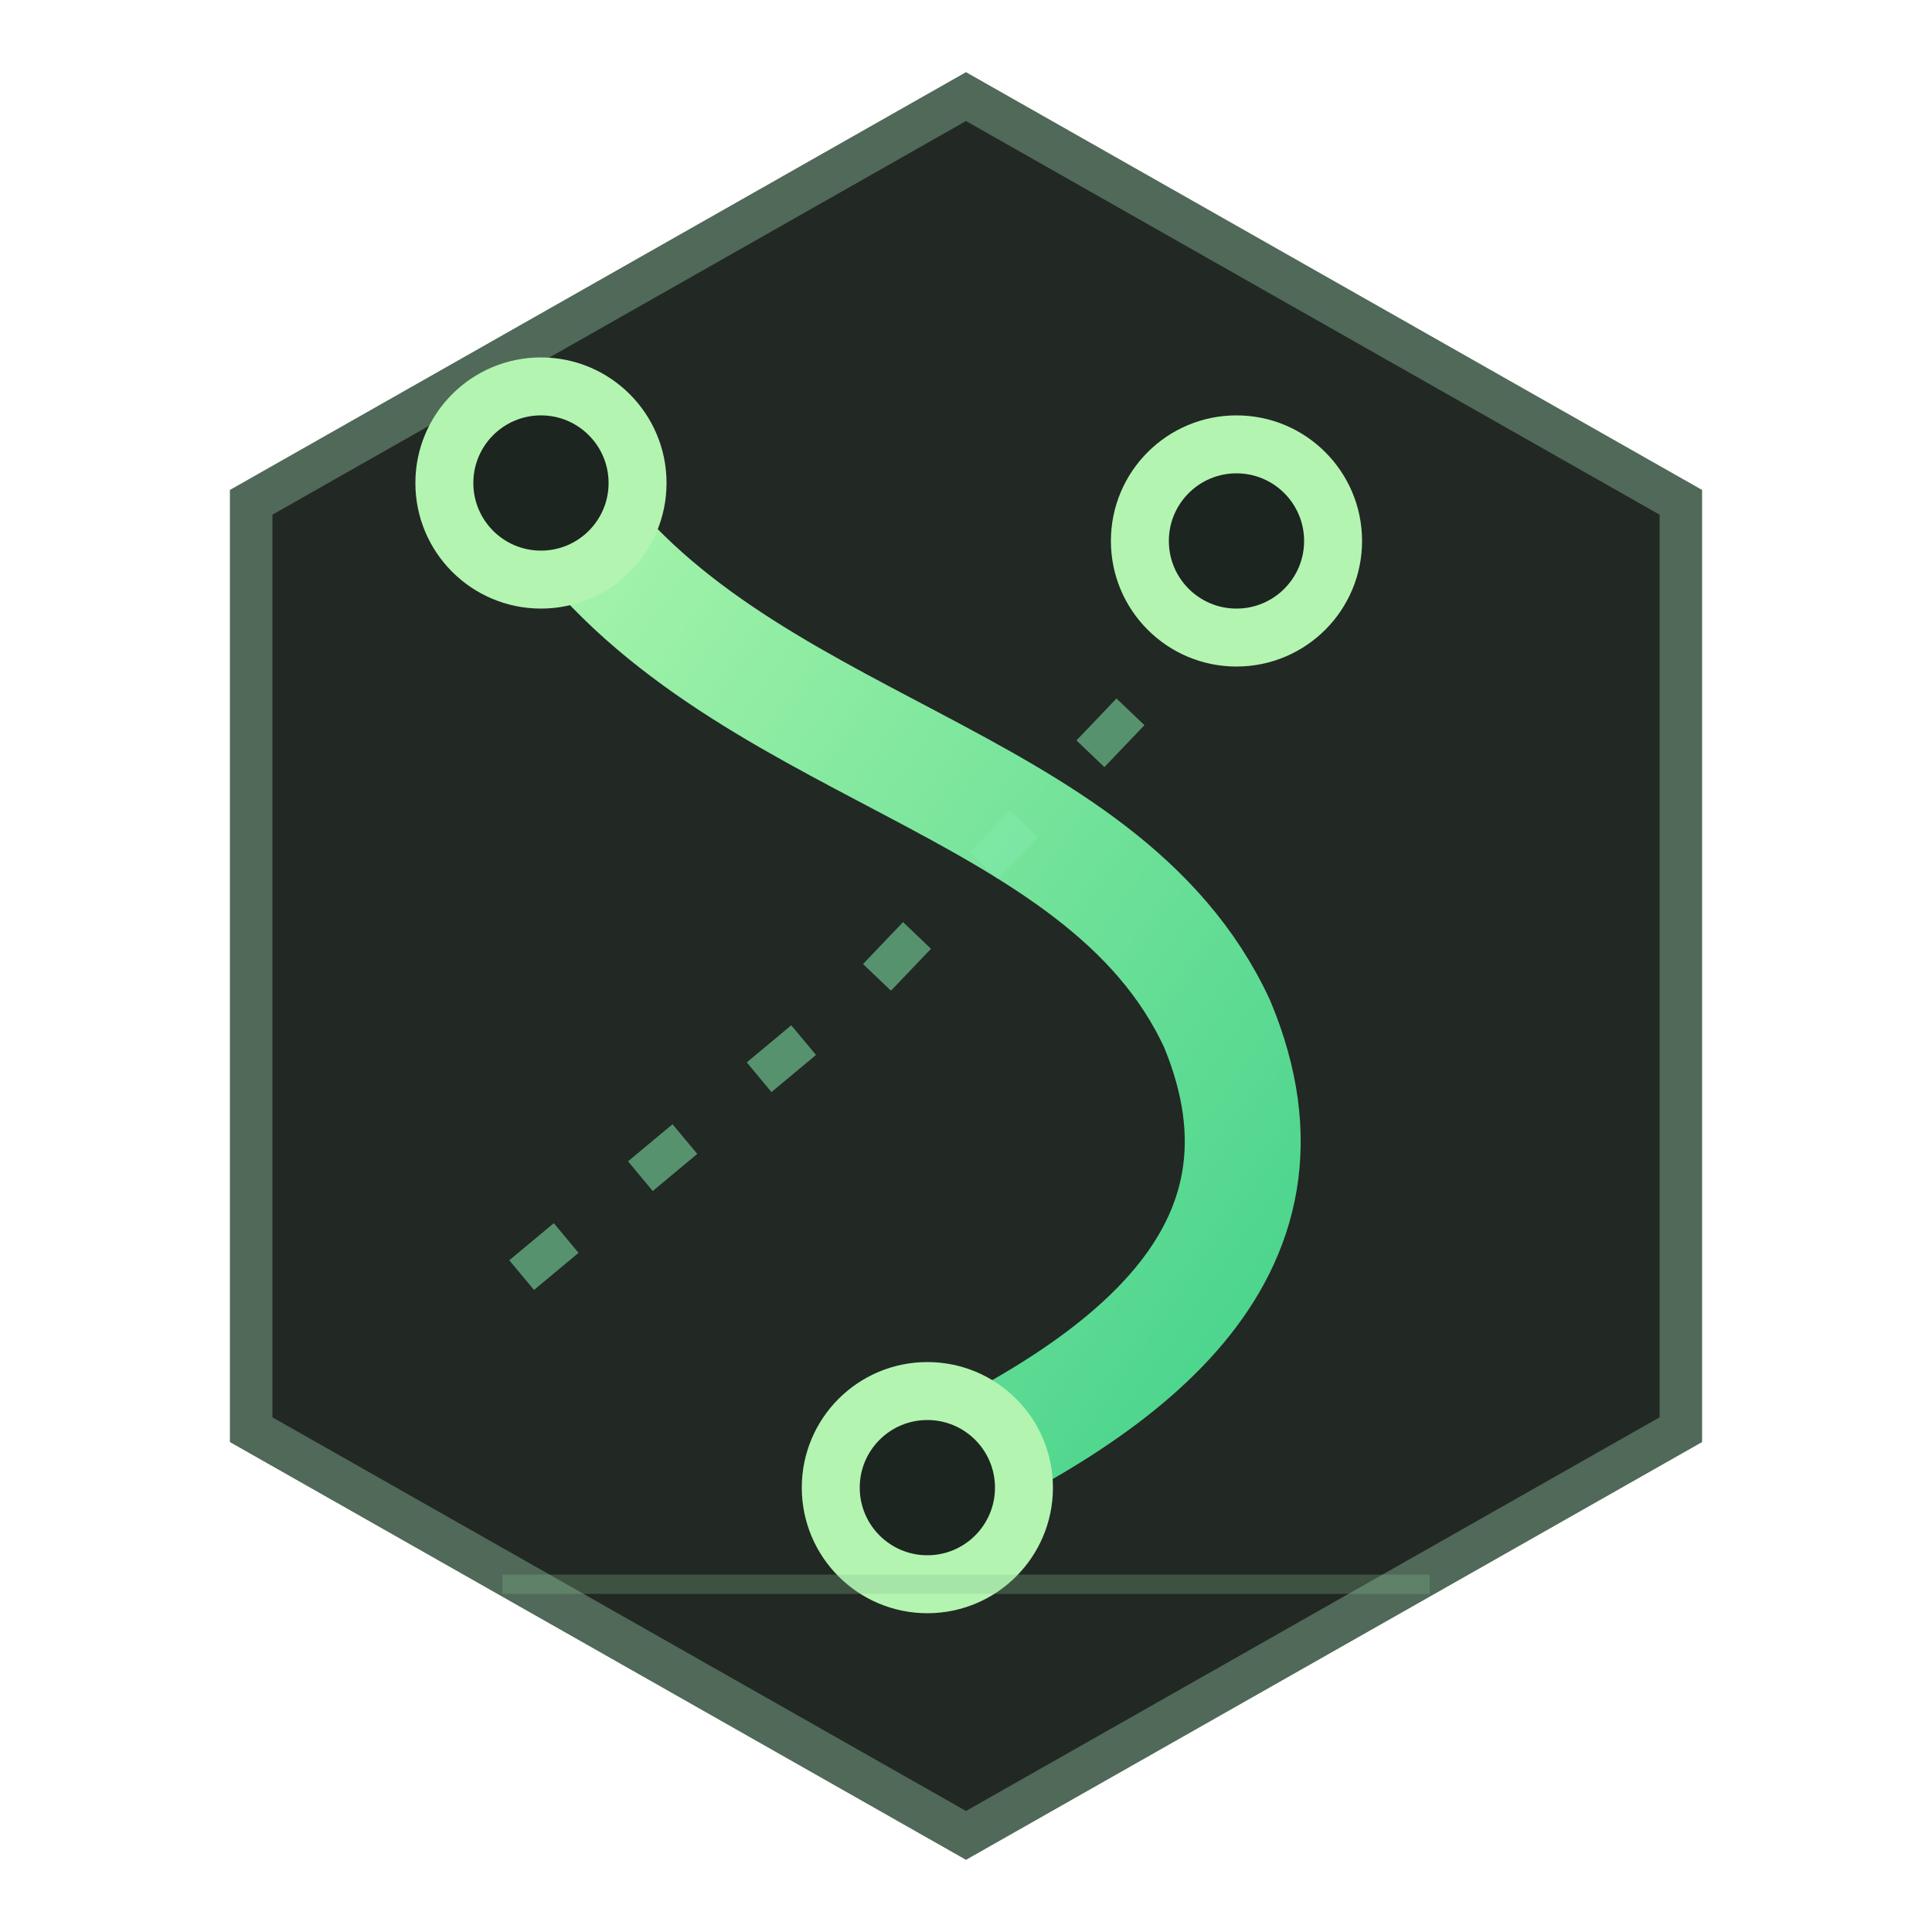
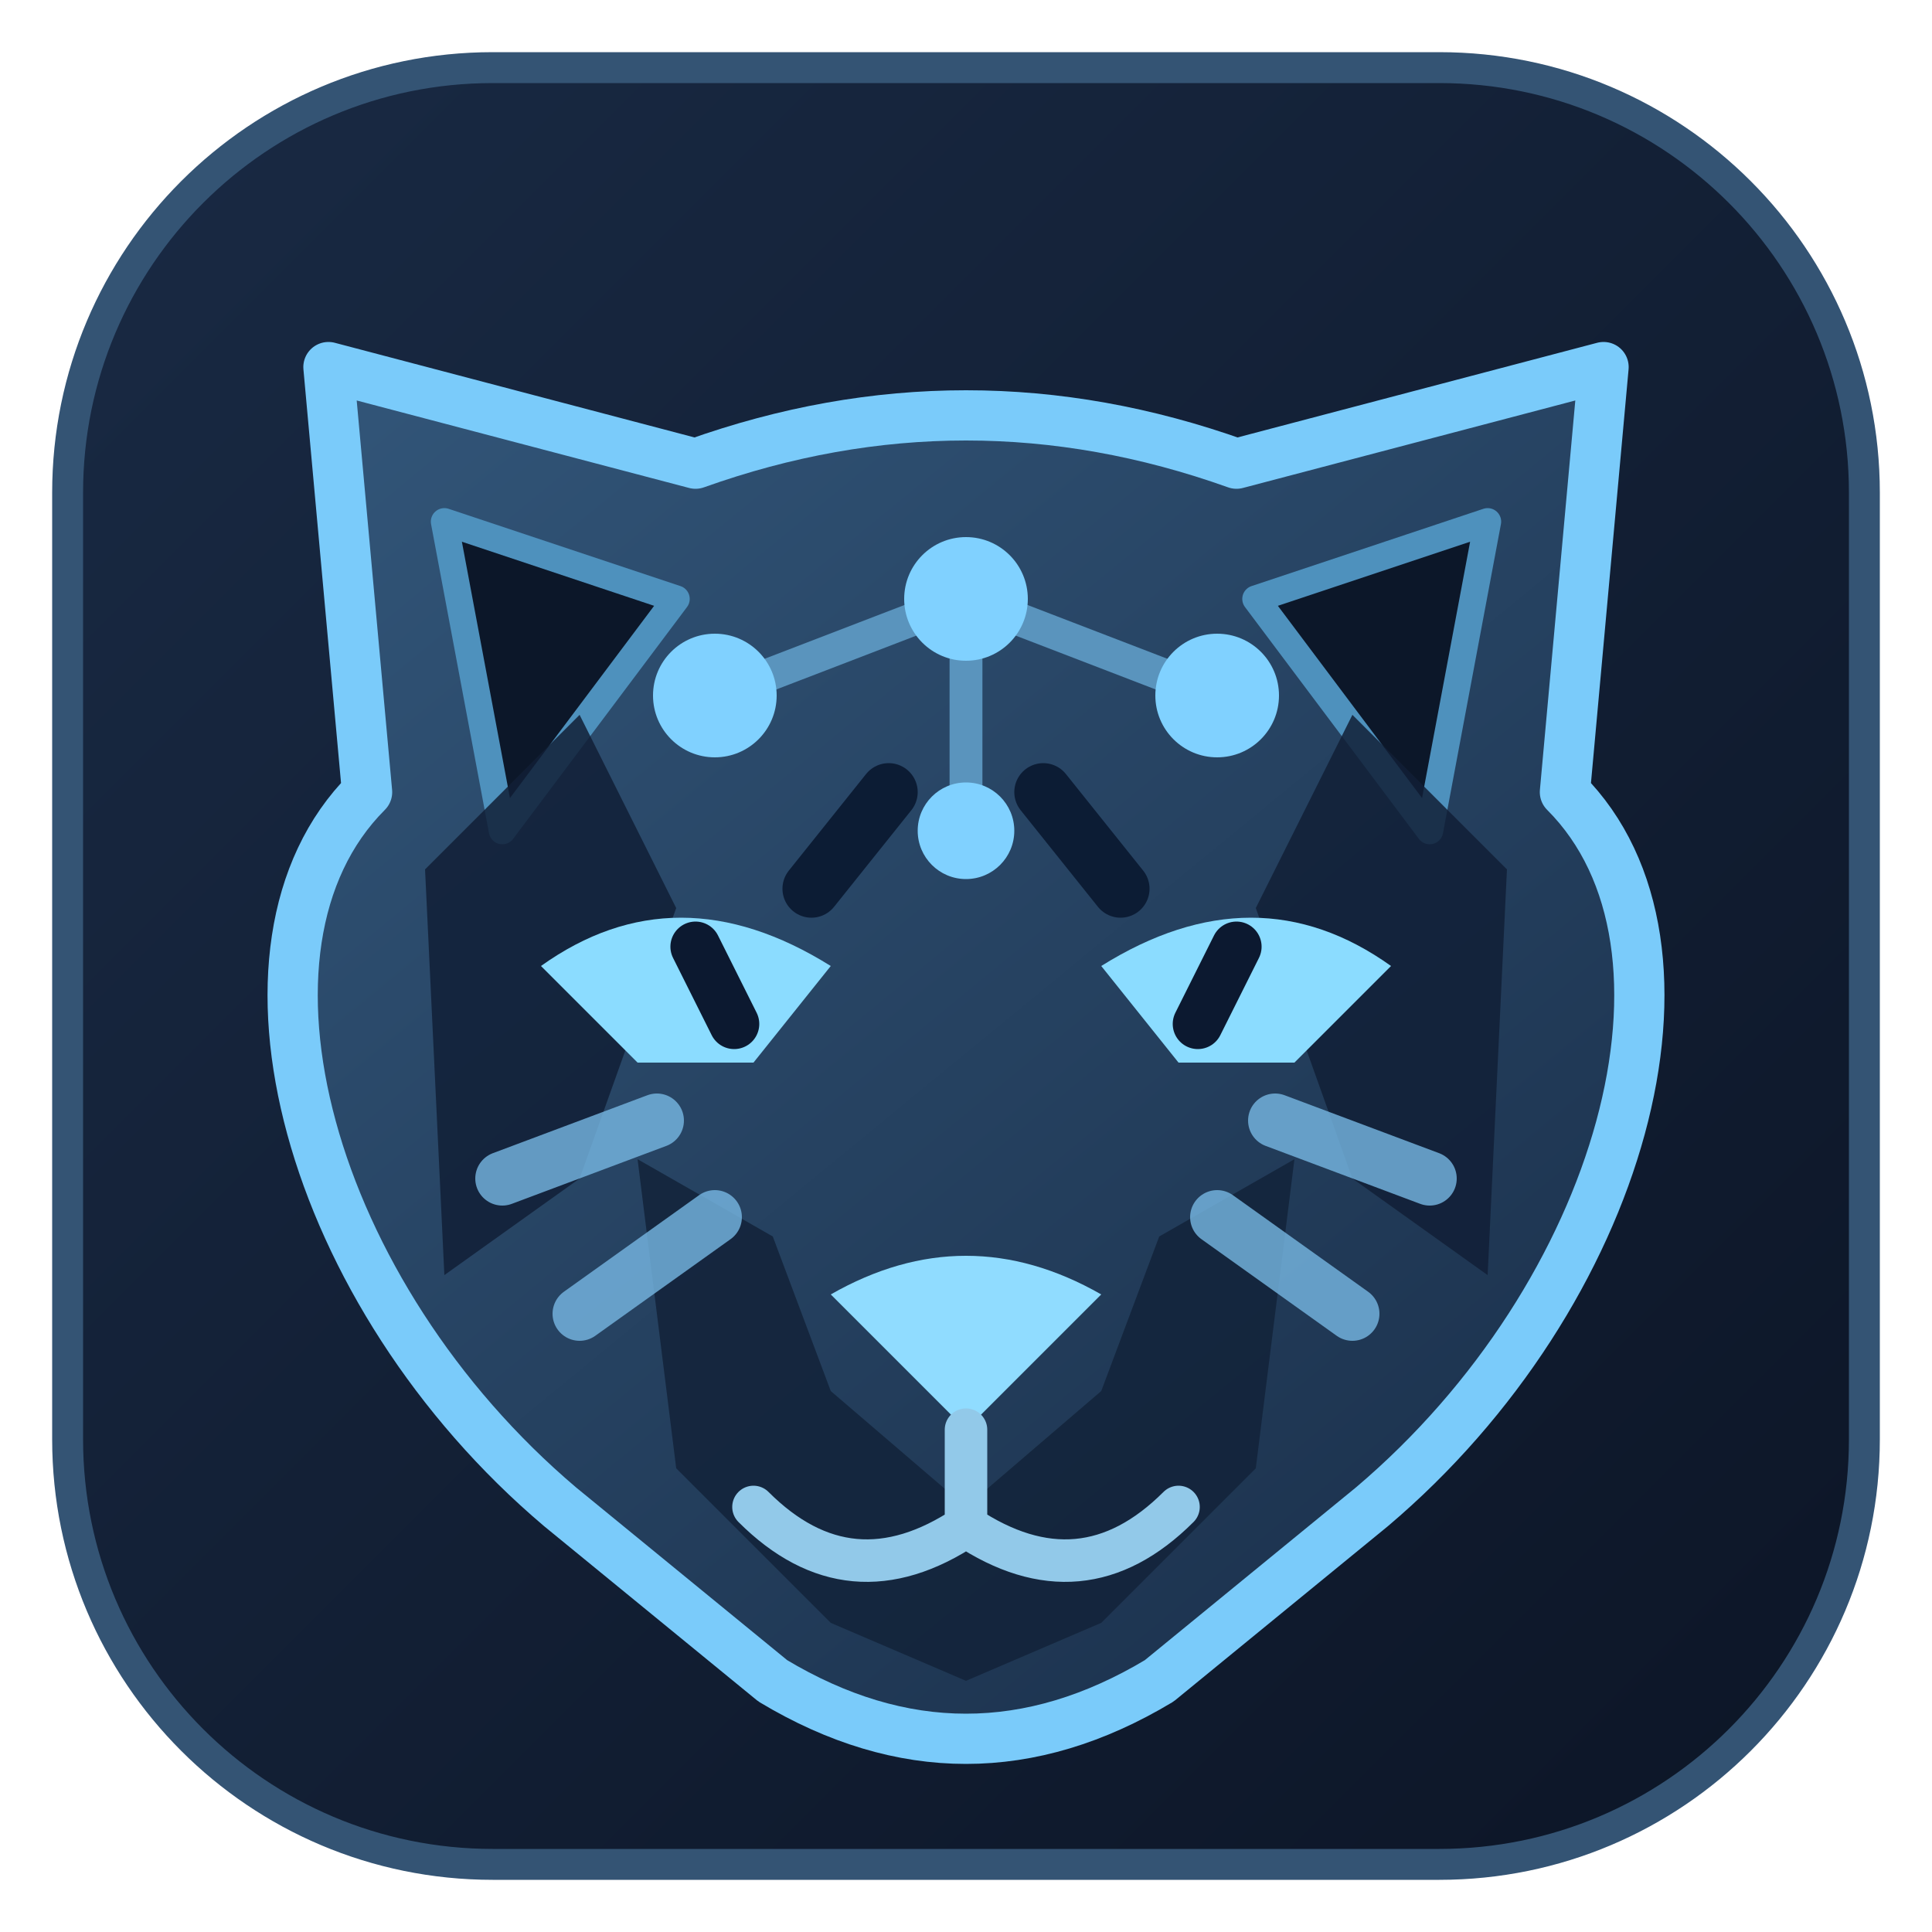
<svg xmlns="http://www.w3.org/2000/svg" viewBox="0 0 100 100" role="img" aria-labelledby="title desc">
  <defs>
-     <linearGradient id="river" x1="0" x2="1" y1="0" y2="1">
-       <stop stop-color="#a8f5ab" />
-       <stop offset="1" stop-color="#45d28b" />
+     <linearGradient id="shell" x1="0" y1="0" x2="1" y2="1">
+       <stop stop-color="#192a44" />
+       <stop offset="1" stop-color="#0c1526" />
+     </linearGradient>
+     <linearGradient id="fur" x1=".1" y1="0" x2=".9" y2="1">
+       <stop stop-color="#315477" />
+       <stop offset="1" stop-color="#1a2f4a" />
    </linearGradient>
  </defs>
-   <path d="M50 5 87 26v48L50 95 13 74V26z" fill="#222824" stroke="#506959" stroke-width="2.2" />
-   <path d="M29 26c9 13 28 14 34 27 5 12-5 19-16 24" fill="none" stroke="url(#river)" stroke-width="6" stroke-linecap="round" />
-   <path d="M27 66 45 51 66 29" fill="none" stroke="#81e8ac" stroke-opacity=".55" stroke-width="2" stroke-dasharray="3 5" />
-   <g fill="#1c2520" stroke="#b3f4b1" stroke-width="3">
-     <circle cx="28" cy="25" r="5" />
-     <circle cx="64" cy="28" r="5" />
-     <circle cx="48" cy="77" r="5" />
-   </g>
-   <path d="M26 82h48" stroke="#85bd8b" stroke-opacity=".28" />
+   <rect x="3.5" y="3.5" width="93" height="93" rx="22" fill="url(#shell)" stroke="#345474" stroke-width="1.6" />
+   <path d="M17 19 36 24 Q50 19 64 24 L83 19 81 41 C89 49 84 67 71 78 L60 87 Q50 93 40 87 L29 78 C16 67 11 49 19 41 Z" fill="url(#fur)" stroke="#7acbfa" stroke-width="2.6" stroke-linejoin="round" />
+   <path d="M23 27 35 31 26 43Z M77 27 65 31 74 43Z" fill="#0c1729" stroke="#4e91bd" stroke-width="1.4" stroke-linejoin="round" />
+   <path d="M22 45 30 37 35 47 30 61 23 66Z M78 45 70 37 65 47 70 61 77 66Z" fill="#111f36" opacity=".85" />
+   <path d="M33 60 40 64 43 72 50 78 57 72 60 64 67 60 65 76 57 84 50 87 43 84 35 76Z" fill="#13243b" opacity=".9" />
+   <path d="M28 50 Q35 45 43 50 L39 55 33 55 Z M72 50 Q65 45 57 50 L61 55 67 55 Z" fill="#8bdcff" />
+   <path d="M36 49 38 53 M64 49 62 53" stroke="#0c1930" stroke-width="2.6" stroke-linecap="round" />
+   <path d="M43 67 Q50 63 57 67 L50 74 Z" fill="#90dcff" />
+   <path d="M50 74 V79 M50 79 Q44 83 39 78 M50 79 Q56 83 61 78" stroke="#92c9e9" stroke-width="2.2" stroke-linecap="round" fill="none" />
+   <path d="M26 61 34 58 M30 68 37 63 M74 61 66 58 M70 68 63 63" stroke="#77b8e3" stroke-width="2.8" stroke-linecap="round" opacity=".8" />
+   <path d="M37 36 50 31 63 36 M50 31 V43" fill="none" stroke="#5a94bd" stroke-width="1.7" stroke-linecap="round" />
+   <circle cx="37" cy="36" r="3.2" fill="#80d1ff" />
+   <circle cx="50" cy="31" r="3.2" fill="#80d1ff" />
+   <circle cx="63" cy="36" r="3.2" fill="#80d1ff" />
+   <circle cx="50" cy="43" r="2.5" fill="#80d1ff" />
+   <path d="M46 41 42 46 M54 41 58 46" stroke="#0c1c34" stroke-width="3" stroke-linecap="round" />
</svg>
